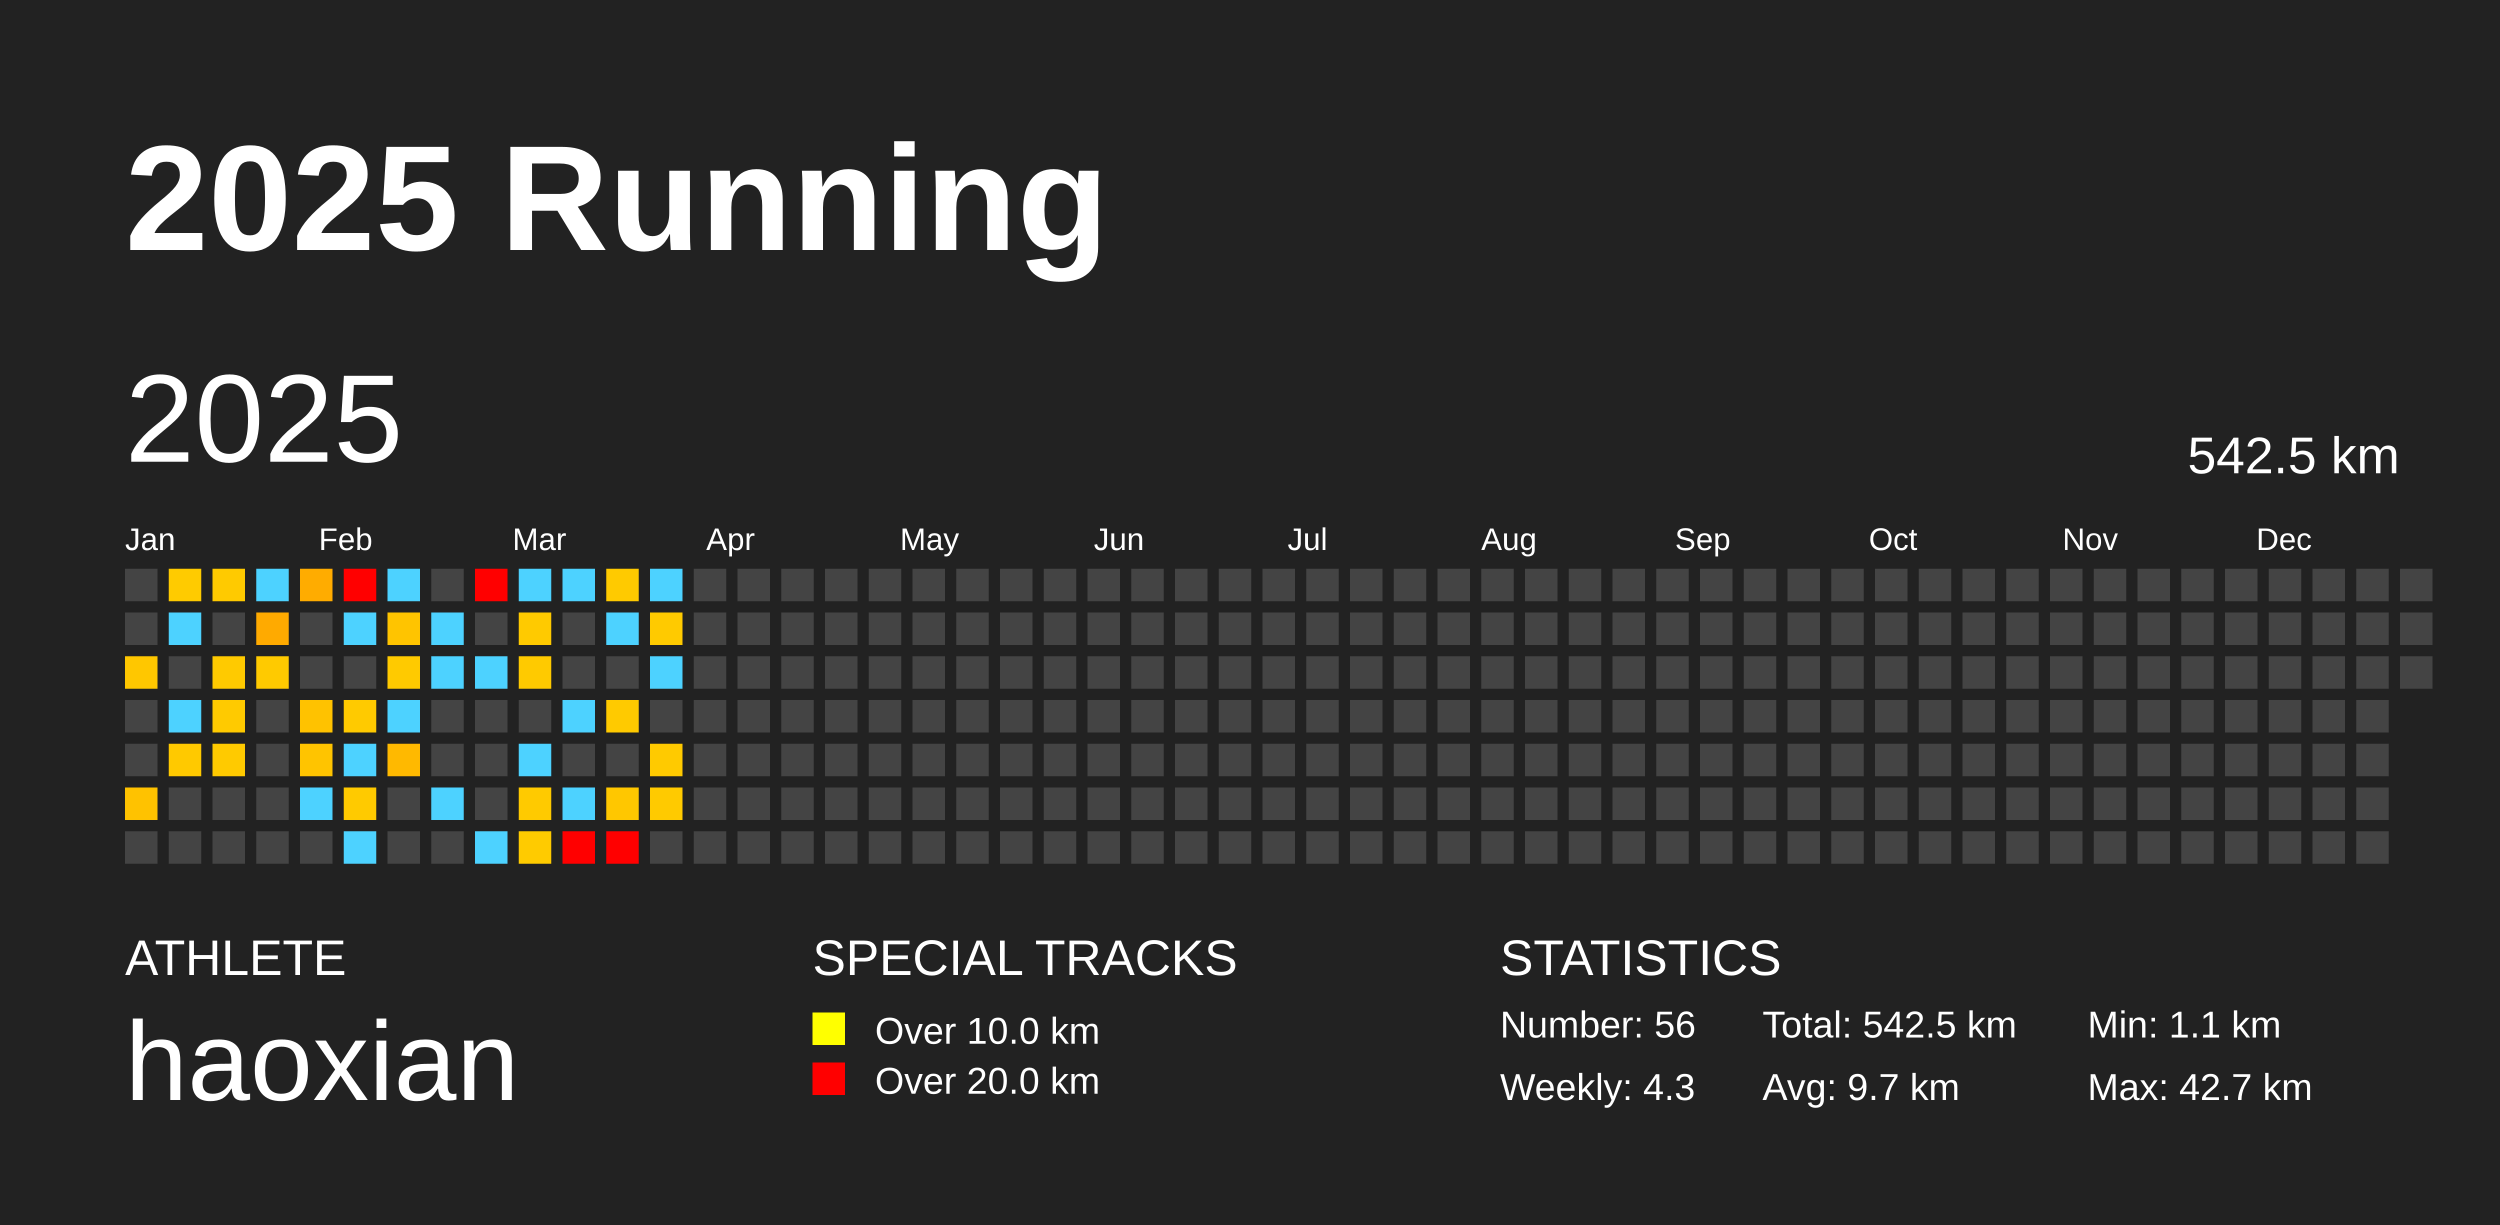
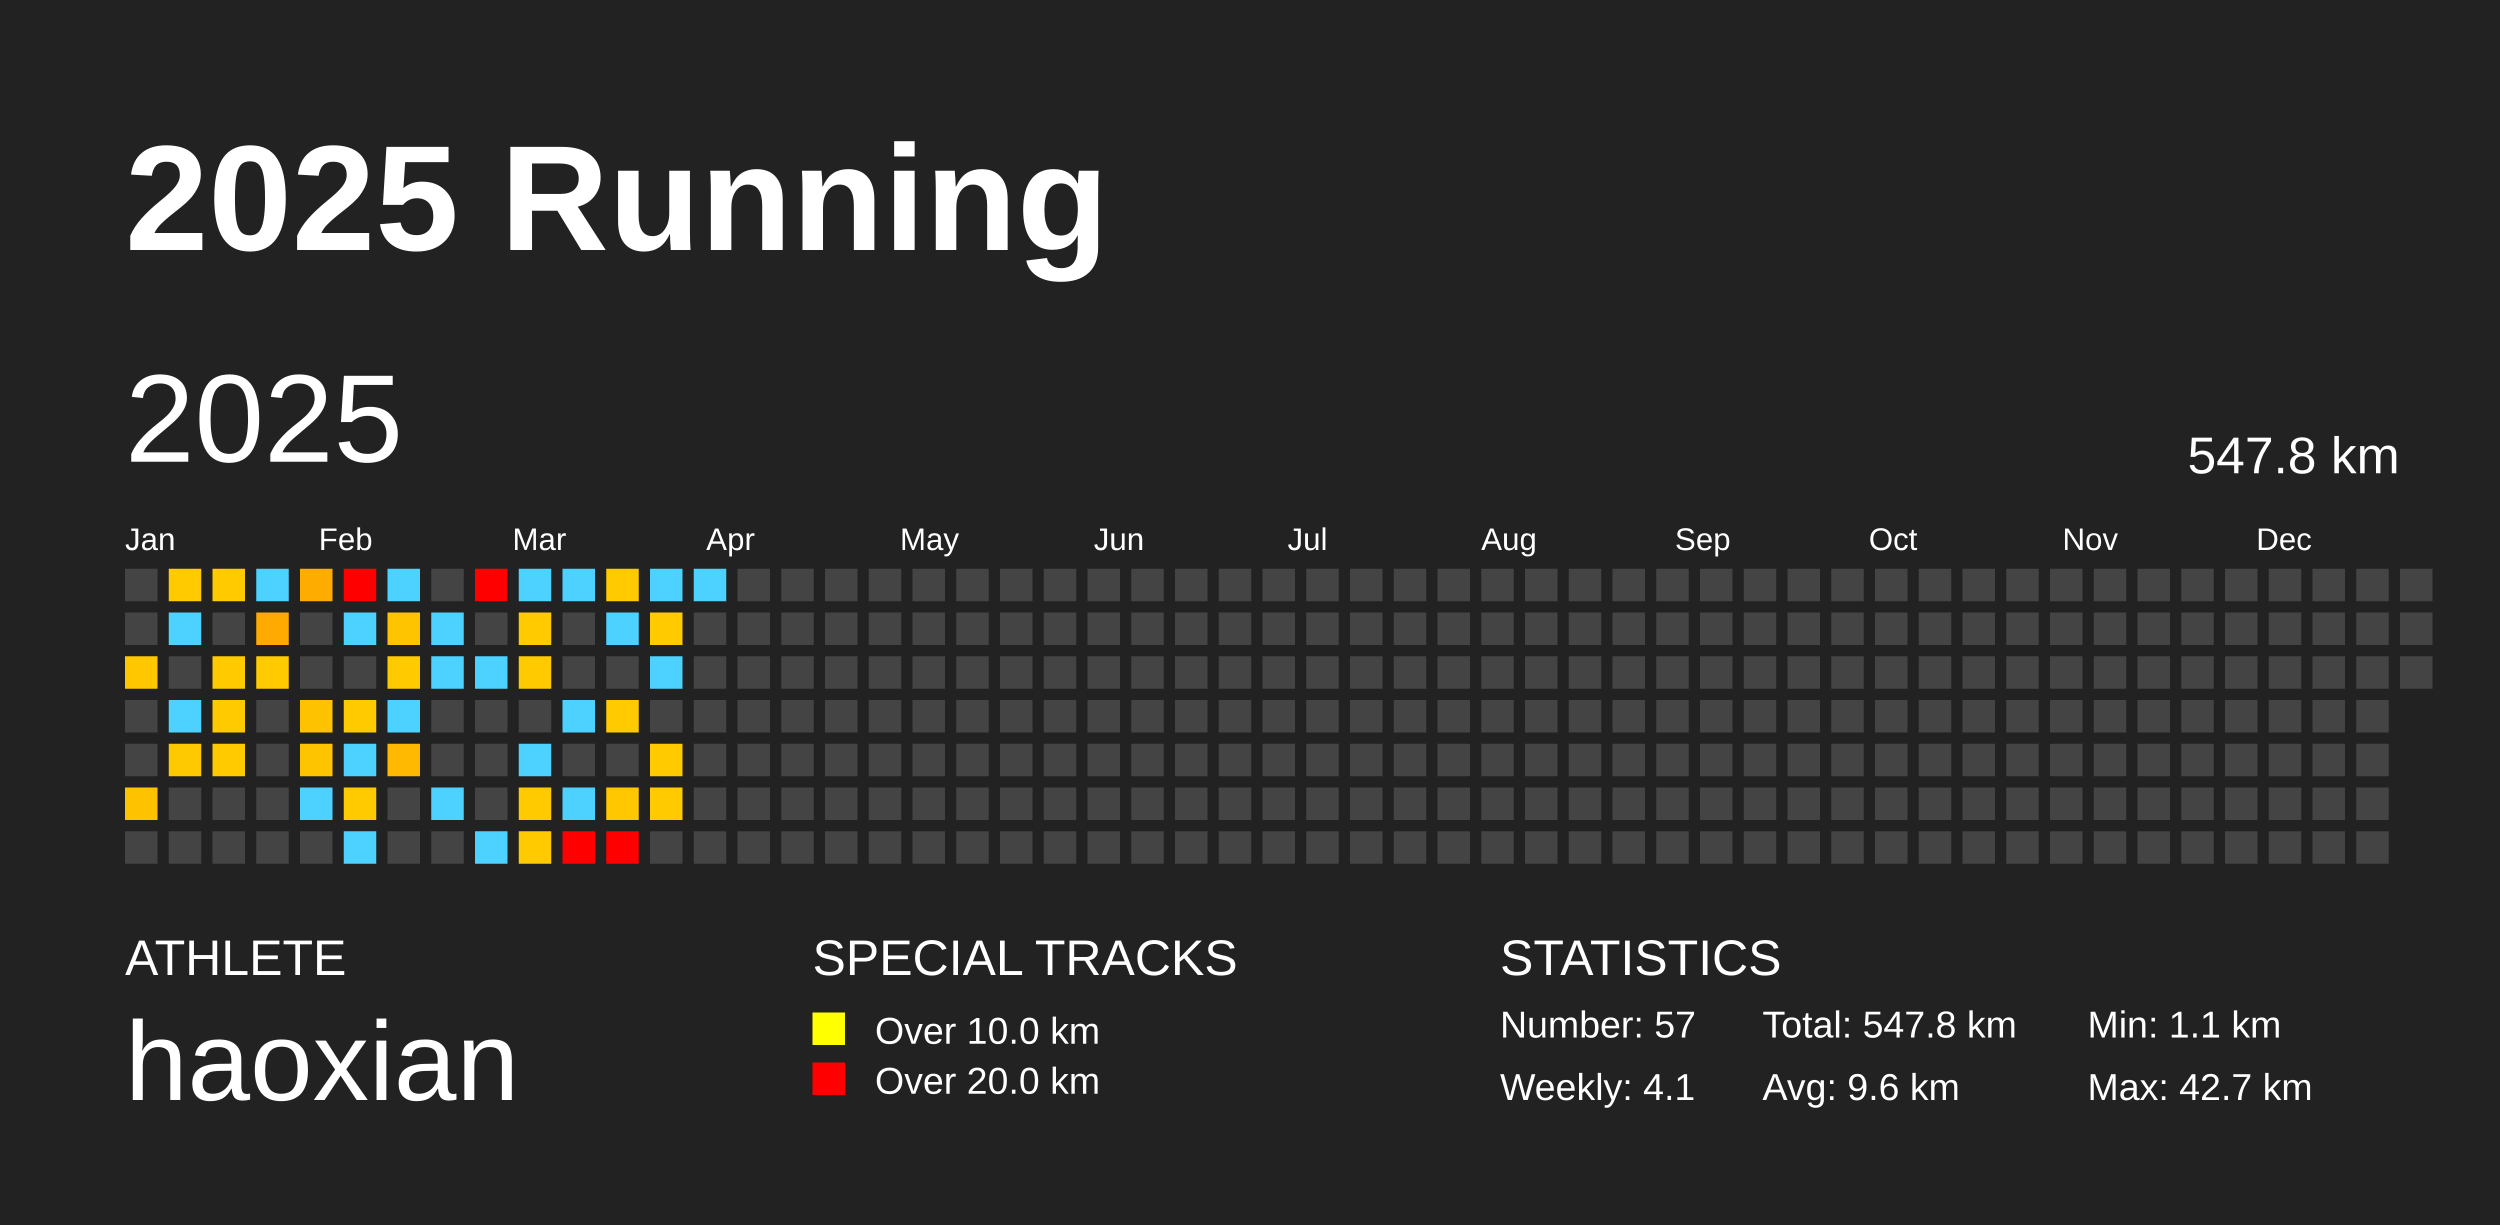
<svg xmlns="http://www.w3.org/2000/svg" baseProfile="full" height="98mm" version="1.1" viewBox="0,0,200,98" width="200mm">
  <defs />
  <rect fill="#222222" height="98" width="200" x="0" y="0" />
  <text fill="#FFFFFF" style="font-size:12px; font-family:Arial; font-weight:bold;" x="10" y="20">2025 Running</text>
  <text fill="#FFFFFF" style="font-size:4px; font-family:Arial" x="10" y="78">ATHLETE</text>
  <text fill="#FFFFFF" style="font-size:9px; font-family:Arial" x="10" y="88">haoxian</text>
  <text fill="#FFFFFF" style="font-size:4px; font-family:Arial" x="65" y="78">SPECIAL TRACKS</text>
  <rect fill="yellow" height="2.6" width="2.6" x="65" y="81" />
  <text fill="#FFFFFF" style="font-size:3px; font-family:Arial" x="70" y="83.5">Over 10.0 km</text>
  <rect fill="red" height="2.6" width="2.6" x="65" y="85" />
  <text fill="#FFFFFF" style="font-size:3px; font-family:Arial" x="70" y="87.5">Over 20.0 km</text>
  <text fill="#FFFFFF" style="font-size:4px; font-family:Arial" x="120" y="78">STATISTICS</text>
-   <text fill="#FFFFFF" style="font-size:3px; font-family:Arial" x="120" y="83">Number: 56</text>
-   <text fill="#FFFFFF" style="font-size:3px; font-family:Arial" x="120" y="88">Weekly: 4.3</text>
-   <text fill="#FFFFFF" style="font-size:3px; font-family:Arial" x="141" y="83">Total: 542.5 km</text>
-   <text fill="#FFFFFF" style="font-size:3px; font-family:Arial" x="141" y="88">Avg: 9.7 km</text>
+   <text fill="#FFFFFF" style="font-size:3px; font-family:Arial" x="120" y="83">Number: 57</text>
+   <text fill="#FFFFFF" style="font-size:3px; font-family:Arial" x="120" y="88">Weekly: 4.1</text>
+   <text fill="#FFFFFF" style="font-size:3px; font-family:Arial" x="141" y="83">Total: 547.8 km</text>
+   <text fill="#FFFFFF" style="font-size:3px; font-family:Arial" x="141" y="88">Avg: 9.6 km</text>
  <text fill="#FFFFFF" style="font-size:3px; font-family:Arial" x="167" y="83">Min: 1.1 km</text>
  <text fill="#FFFFFF" style="font-size:3px; font-family:Arial" x="167" y="88">Max: 42.7 km</text>
  <text dominant-baseline="hanging" fill="#FFFFFF" style="font-size:10.0px; font-family:Arial;" x="10" y="30">2025</text>
-   <text dominant-baseline="hanging" fill="#FFFFFF" style="font-size:4.125px; font-family:Arial;" x="175" y="35">542.5 km</text>
+   <text dominant-baseline="hanging" fill="#FFFFFF" style="font-size:4.125px; font-family:Arial;" x="175" y="35">547.8 km</text>
  <text fill="#FFFFFF" style="font-size:2.5px; font-family:Arial" x="10.0" y="44">Jan</text>
  <text fill="#FFFFFF" style="font-size:2.5px; font-family:Arial" x="25.5" y="44">Feb</text>
  <text fill="#FFFFFF" style="font-size:2.5px; font-family:Arial" x="41.0" y="44">Mar</text>
  <text fill="#FFFFFF" style="font-size:2.5px; font-family:Arial" x="56.5" y="44">Apr</text>
  <text fill="#FFFFFF" style="font-size:2.5px; font-family:Arial" x="72.0" y="44">May</text>
  <text fill="#FFFFFF" style="font-size:2.5px; font-family:Arial" x="87.5" y="44">Jun</text>
  <text fill="#FFFFFF" style="font-size:2.5px; font-family:Arial" x="103.0" y="44">Jul</text>
  <text fill="#FFFFFF" style="font-size:2.5px; font-family:Arial" x="118.5" y="44">Aug</text>
  <text fill="#FFFFFF" style="font-size:2.5px; font-family:Arial" x="134.0" y="44">Sep</text>
  <text fill="#FFFFFF" style="font-size:2.5px; font-family:Arial" x="149.5" y="44">Oct</text>
  <text fill="#FFFFFF" style="font-size:2.5px; font-family:Arial" x="165.0" y="44">Nov</text>
  <text fill="#FFFFFF" style="font-size:2.5px; font-family:Arial" x="180.5" y="44">Dec</text>
  <rect fill="#444444" height="2.6" width="2.6" x="10.0" y="45.5" />
  <rect fill="#444444" height="2.6" width="2.6" x="10.0" y="49.0" />
  <rect fill="#ffc700" height="2.6" width="2.6" x="10.0" y="52.5" />
  <rect fill="#444444" height="2.6" width="2.6" x="10.0" y="56.0" />
  <rect fill="#444444" height="2.6" width="2.6" x="10.0" y="59.5" />
  <rect fill="#ffc200" height="2.6" width="2.6" x="10.0" y="63.0" />
  <rect fill="#444444" height="2.6" width="2.6" x="10.0" y="66.5" />
  <rect fill="#ffcb00" height="2.6" width="2.6" x="13.5" y="45.5" />
  <rect fill="#4dd2ff" height="2.6" width="2.6" x="13.5" y="49.0" />
  <rect fill="#444444" height="2.6" width="2.6" x="13.5" y="52.5" />
  <rect fill="#4dd2ff" height="2.6" width="2.6" x="13.5" y="56.0" />
  <rect fill="#ffc900" height="2.6" width="2.6" x="13.5" y="59.5" />
  <rect fill="#444444" height="2.6" width="2.6" x="13.5" y="63.0" />
  <rect fill="#444444" height="2.6" width="2.6" x="13.5" y="66.5" />
  <rect fill="#ffca00" height="2.6" width="2.6" x="17.0" y="45.5" />
  <rect fill="#444444" height="2.6" width="2.6" x="17.0" y="49.0" />
  <rect fill="#ffca00" height="2.6" width="2.6" x="17.0" y="52.5" />
  <rect fill="#ffca00" height="2.6" width="2.6" x="17.0" y="56.0" />
  <rect fill="#ffca00" height="2.6" width="2.6" x="17.0" y="59.5" />
  <rect fill="#444444" height="2.6" width="2.6" x="17.0" y="63.0" />
  <rect fill="#444444" height="2.6" width="2.6" x="17.0" y="66.5" />
  <rect fill="#4dd2ff" height="2.6" width="2.6" x="20.5" y="45.5" />
  <rect fill="#ffaa00" height="2.6" width="2.6" x="20.5" y="49.0" />
  <rect fill="#ffca00" height="2.6" width="2.6" x="20.5" y="52.5" />
  <rect fill="#444444" height="2.6" width="2.6" x="20.5" y="56.0" />
  <rect fill="#444444" height="2.6" width="2.6" x="20.5" y="59.5" />
  <rect fill="#444444" height="2.6" width="2.6" x="20.5" y="63.0" />
  <rect fill="#444444" height="2.6" width="2.6" x="20.5" y="66.5" />
  <rect fill="#ffac00" height="2.6" width="2.6" x="24.0" y="45.5" />
  <rect fill="#444444" height="2.6" width="2.6" x="24.0" y="49.0" />
  <rect fill="#444444" height="2.6" width="2.6" x="24.0" y="52.5" />
  <rect fill="#ffc200" height="2.6" width="2.6" x="24.0" y="56.0" />
  <rect fill="#ffc400" height="2.6" width="2.6" x="24.0" y="59.5" />
  <rect fill="#4dd2ff" height="2.6" width="2.6" x="24.0" y="63.0" />
  <rect fill="#444444" height="2.6" width="2.6" x="24.0" y="66.5" />
  <rect fill="red" height="2.6" width="2.6" x="27.5" y="45.5" />
  <rect fill="#4dd2ff" height="2.6" width="2.6" x="27.5" y="49.0" />
  <rect fill="#444444" height="2.6" width="2.6" x="27.5" y="52.5" />
  <rect fill="#ffca00" height="2.6" width="2.6" x="27.5" y="56.0" />
  <rect fill="#4dd2ff" height="2.6" width="2.6" x="27.5" y="59.5" />
  <rect fill="#ffca00" height="2.6" width="2.6" x="27.5" y="63.0" />
  <rect fill="#4dd2ff" height="2.6" width="2.6" x="27.5" y="66.5" />
  <rect fill="#4dd2ff" height="2.6" width="2.6" x="31.0" y="45.5" />
  <rect fill="#ffc400" height="2.6" width="2.6" x="31.0" y="49.0" />
  <rect fill="#ffca00" height="2.6" width="2.6" x="31.0" y="52.5" />
  <rect fill="#4dd2ff" height="2.6" width="2.6" x="31.0" y="56.0" />
  <rect fill="#ffb900" height="2.6" width="2.6" x="31.0" y="59.5" />
  <rect fill="#444444" height="2.6" width="2.6" x="31.0" y="63.0" />
  <rect fill="#444444" height="2.6" width="2.6" x="31.0" y="66.5" />
  <rect fill="#444444" height="2.6" width="2.6" x="34.5" y="45.5" />
  <rect fill="#4dd2ff" height="2.6" width="2.6" x="34.5" y="49.0" />
  <rect fill="#4dd2ff" height="2.6" width="2.6" x="34.5" y="52.5" />
  <rect fill="#444444" height="2.6" width="2.6" x="34.5" y="56.0" />
  <rect fill="#444444" height="2.6" width="2.6" x="34.5" y="59.5" />
  <rect fill="#4dd2ff" height="2.6" width="2.6" x="34.5" y="63.0" />
  <rect fill="#444444" height="2.6" width="2.6" x="34.5" y="66.5" />
  <rect fill="red" height="2.6" width="2.6" x="38.0" y="45.5" />
  <rect fill="#444444" height="2.6" width="2.6" x="38.0" y="49.0" />
  <rect fill="#4dd2ff" height="2.6" width="2.6" x="38.0" y="52.5" />
  <rect fill="#444444" height="2.6" width="2.6" x="38.0" y="56.0" />
  <rect fill="#444444" height="2.6" width="2.6" x="38.0" y="59.5" />
  <rect fill="#444444" height="2.6" width="2.6" x="38.0" y="63.0" />
  <rect fill="#4dd2ff" height="2.6" width="2.6" x="38.0" y="66.5" />
  <rect fill="#4dd2ff" height="2.6" width="2.6" x="41.5" y="45.5" />
  <rect fill="#ffca00" height="2.6" width="2.6" x="41.5" y="49.0" />
  <rect fill="#ffca00" height="2.6" width="2.6" x="41.5" y="52.5" />
  <rect fill="#444444" height="2.6" width="2.6" x="41.5" y="56.0" />
  <rect fill="#4dd2ff" height="2.6" width="2.6" x="41.5" y="59.5" />
  <rect fill="#ffca00" height="2.6" width="2.6" x="41.5" y="63.0" />
  <rect fill="#ffcb00" height="2.6" width="2.6" x="41.5" y="66.5" />
  <rect fill="#4dd2ff" height="2.6" width="2.6" x="45.0" y="45.5" />
  <rect fill="#444444" height="2.6" width="2.6" x="45.0" y="49.0" />
  <rect fill="#444444" height="2.6" width="2.6" x="45.0" y="52.5" />
  <rect fill="#4dd2ff" height="2.6" width="2.6" x="45.0" y="56.0" />
  <rect fill="#444444" height="2.6" width="2.6" x="45.0" y="59.5" />
  <rect fill="#4dd2ff" height="2.6" width="2.6" x="45.0" y="63.0" />
  <rect fill="red" height="2.6" width="2.6" x="45.0" y="66.5" />
  <rect fill="#ffca00" height="2.6" width="2.6" x="48.5" y="45.5" />
  <rect fill="#4dd2ff" height="2.6" width="2.6" x="48.5" y="49.0" />
  <rect fill="#444444" height="2.6" width="2.6" x="48.5" y="52.5" />
  <rect fill="#ffca00" height="2.6" width="2.6" x="48.5" y="56.0" />
  <rect fill="#444444" height="2.6" width="2.6" x="48.5" y="59.5" />
  <rect fill="#ffc700" height="2.6" width="2.6" x="48.5" y="63.0" />
  <rect fill="red" height="2.6" width="2.6" x="48.5" y="66.5" />
  <rect fill="#4dd2ff" height="2.6" width="2.6" x="52.0" y="45.5" />
  <rect fill="#ffca00" height="2.6" width="2.6" x="52.0" y="49.0" />
  <rect fill="#4dd2ff" height="2.6" width="2.6" x="52.0" y="52.5" />
  <rect fill="#444444" height="2.6" width="2.6" x="52.0" y="56.0" />
  <rect fill="#ffca00" height="2.6" width="2.6" x="52.0" y="59.5" />
  <rect fill="#ffca00" height="2.6" width="2.6" x="52.0" y="63.0" />
  <rect fill="#444444" height="2.6" width="2.6" x="52.0" y="66.5" />
-   <rect fill="#444444" height="2.6" width="2.6" x="55.5" y="45.5" />
+   <rect fill="#4dd2ff" height="2.6" width="2.6" x="55.5" y="45.5" />
  <rect fill="#444444" height="2.6" width="2.6" x="55.5" y="49.0" />
  <rect fill="#444444" height="2.6" width="2.6" x="55.5" y="52.5" />
  <rect fill="#444444" height="2.6" width="2.6" x="55.5" y="56.0" />
  <rect fill="#444444" height="2.6" width="2.6" x="55.5" y="59.5" />
  <rect fill="#444444" height="2.6" width="2.6" x="55.5" y="63.0" />
  <rect fill="#444444" height="2.6" width="2.6" x="55.5" y="66.5" />
  <rect fill="#444444" height="2.6" width="2.6" x="59.0" y="45.5" />
  <rect fill="#444444" height="2.6" width="2.6" x="59.0" y="49.0" />
  <rect fill="#444444" height="2.6" width="2.6" x="59.0" y="52.5" />
  <rect fill="#444444" height="2.6" width="2.6" x="59.0" y="56.0" />
  <rect fill="#444444" height="2.6" width="2.6" x="59.0" y="59.5" />
  <rect fill="#444444" height="2.6" width="2.6" x="59.0" y="63.0" />
  <rect fill="#444444" height="2.6" width="2.6" x="59.0" y="66.5" />
  <rect fill="#444444" height="2.6" width="2.6" x="62.5" y="45.5" />
  <rect fill="#444444" height="2.6" width="2.6" x="62.5" y="49.0" />
  <rect fill="#444444" height="2.6" width="2.6" x="62.5" y="52.5" />
  <rect fill="#444444" height="2.6" width="2.6" x="62.5" y="56.0" />
  <rect fill="#444444" height="2.6" width="2.6" x="62.5" y="59.5" />
  <rect fill="#444444" height="2.6" width="2.6" x="62.5" y="63.0" />
  <rect fill="#444444" height="2.6" width="2.6" x="62.5" y="66.5" />
  <rect fill="#444444" height="2.6" width="2.6" x="66.0" y="45.5" />
  <rect fill="#444444" height="2.6" width="2.6" x="66.0" y="49.0" />
  <rect fill="#444444" height="2.6" width="2.6" x="66.0" y="52.5" />
  <rect fill="#444444" height="2.6" width="2.6" x="66.0" y="56.0" />
  <rect fill="#444444" height="2.6" width="2.6" x="66.0" y="59.5" />
  <rect fill="#444444" height="2.6" width="2.6" x="66.0" y="63.0" />
  <rect fill="#444444" height="2.6" width="2.6" x="66.0" y="66.5" />
  <rect fill="#444444" height="2.6" width="2.6" x="69.5" y="45.5" />
  <rect fill="#444444" height="2.6" width="2.6" x="69.5" y="49.0" />
  <rect fill="#444444" height="2.6" width="2.6" x="69.5" y="52.5" />
  <rect fill="#444444" height="2.6" width="2.6" x="69.5" y="56.0" />
  <rect fill="#444444" height="2.6" width="2.6" x="69.5" y="59.5" />
  <rect fill="#444444" height="2.6" width="2.6" x="69.5" y="63.0" />
  <rect fill="#444444" height="2.6" width="2.6" x="69.5" y="66.5" />
  <rect fill="#444444" height="2.6" width="2.6" x="73.0" y="45.5" />
  <rect fill="#444444" height="2.6" width="2.6" x="73.0" y="49.0" />
  <rect fill="#444444" height="2.6" width="2.6" x="73.0" y="52.5" />
  <rect fill="#444444" height="2.6" width="2.6" x="73.0" y="56.0" />
  <rect fill="#444444" height="2.6" width="2.6" x="73.0" y="59.5" />
  <rect fill="#444444" height="2.6" width="2.6" x="73.0" y="63.0" />
  <rect fill="#444444" height="2.6" width="2.6" x="73.0" y="66.5" />
  <rect fill="#444444" height="2.6" width="2.6" x="76.5" y="45.5" />
  <rect fill="#444444" height="2.6" width="2.6" x="76.5" y="49.0" />
  <rect fill="#444444" height="2.6" width="2.6" x="76.5" y="52.5" />
  <rect fill="#444444" height="2.6" width="2.6" x="76.5" y="56.0" />
  <rect fill="#444444" height="2.6" width="2.6" x="76.5" y="59.5" />
  <rect fill="#444444" height="2.6" width="2.6" x="76.5" y="63.0" />
  <rect fill="#444444" height="2.6" width="2.6" x="76.5" y="66.5" />
  <rect fill="#444444" height="2.6" width="2.6" x="80.0" y="45.5" />
  <rect fill="#444444" height="2.6" width="2.6" x="80.0" y="49.0" />
  <rect fill="#444444" height="2.6" width="2.6" x="80.0" y="52.5" />
  <rect fill="#444444" height="2.6" width="2.6" x="80.0" y="56.0" />
  <rect fill="#444444" height="2.6" width="2.6" x="80.0" y="59.5" />
  <rect fill="#444444" height="2.6" width="2.6" x="80.0" y="63.0" />
  <rect fill="#444444" height="2.6" width="2.6" x="80.0" y="66.5" />
  <rect fill="#444444" height="2.6" width="2.6" x="83.5" y="45.5" />
  <rect fill="#444444" height="2.6" width="2.6" x="83.5" y="49.0" />
  <rect fill="#444444" height="2.6" width="2.6" x="83.5" y="52.5" />
  <rect fill="#444444" height="2.6" width="2.6" x="83.5" y="56.0" />
  <rect fill="#444444" height="2.6" width="2.6" x="83.5" y="59.5" />
  <rect fill="#444444" height="2.6" width="2.6" x="83.5" y="63.0" />
  <rect fill="#444444" height="2.6" width="2.6" x="83.5" y="66.5" />
  <rect fill="#444444" height="2.6" width="2.6" x="87.0" y="45.5" />
  <rect fill="#444444" height="2.6" width="2.6" x="87.0" y="49.0" />
  <rect fill="#444444" height="2.6" width="2.6" x="87.0" y="52.5" />
  <rect fill="#444444" height="2.6" width="2.6" x="87.0" y="56.0" />
  <rect fill="#444444" height="2.6" width="2.6" x="87.0" y="59.5" />
  <rect fill="#444444" height="2.6" width="2.6" x="87.0" y="63.0" />
  <rect fill="#444444" height="2.6" width="2.6" x="87.0" y="66.5" />
  <rect fill="#444444" height="2.6" width="2.6" x="90.5" y="45.5" />
  <rect fill="#444444" height="2.6" width="2.6" x="90.5" y="49.0" />
  <rect fill="#444444" height="2.6" width="2.6" x="90.5" y="52.5" />
  <rect fill="#444444" height="2.6" width="2.6" x="90.5" y="56.0" />
  <rect fill="#444444" height="2.6" width="2.6" x="90.5" y="59.5" />
  <rect fill="#444444" height="2.6" width="2.6" x="90.5" y="63.0" />
  <rect fill="#444444" height="2.6" width="2.6" x="90.5" y="66.5" />
  <rect fill="#444444" height="2.6" width="2.6" x="94.0" y="45.5" />
  <rect fill="#444444" height="2.6" width="2.6" x="94.0" y="49.0" />
  <rect fill="#444444" height="2.6" width="2.6" x="94.0" y="52.5" />
  <rect fill="#444444" height="2.6" width="2.6" x="94.0" y="56.0" />
  <rect fill="#444444" height="2.6" width="2.6" x="94.0" y="59.5" />
  <rect fill="#444444" height="2.6" width="2.6" x="94.0" y="63.0" />
  <rect fill="#444444" height="2.6" width="2.6" x="94.0" y="66.5" />
  <rect fill="#444444" height="2.6" width="2.6" x="97.5" y="45.5" />
  <rect fill="#444444" height="2.6" width="2.6" x="97.5" y="49.0" />
  <rect fill="#444444" height="2.6" width="2.6" x="97.5" y="52.5" />
  <rect fill="#444444" height="2.6" width="2.6" x="97.5" y="56.0" />
  <rect fill="#444444" height="2.6" width="2.6" x="97.5" y="59.5" />
  <rect fill="#444444" height="2.6" width="2.6" x="97.5" y="63.0" />
  <rect fill="#444444" height="2.6" width="2.6" x="97.5" y="66.5" />
  <rect fill="#444444" height="2.6" width="2.6" x="101.0" y="45.5" />
  <rect fill="#444444" height="2.6" width="2.6" x="101.0" y="49.0" />
  <rect fill="#444444" height="2.6" width="2.6" x="101.0" y="52.5" />
  <rect fill="#444444" height="2.6" width="2.6" x="101.0" y="56.0" />
  <rect fill="#444444" height="2.6" width="2.6" x="101.0" y="59.5" />
  <rect fill="#444444" height="2.6" width="2.6" x="101.0" y="63.0" />
  <rect fill="#444444" height="2.6" width="2.6" x="101.0" y="66.5" />
  <rect fill="#444444" height="2.6" width="2.6" x="104.5" y="45.5" />
  <rect fill="#444444" height="2.6" width="2.6" x="104.5" y="49.0" />
  <rect fill="#444444" height="2.6" width="2.6" x="104.5" y="52.5" />
  <rect fill="#444444" height="2.6" width="2.6" x="104.5" y="56.0" />
  <rect fill="#444444" height="2.6" width="2.6" x="104.5" y="59.5" />
  <rect fill="#444444" height="2.6" width="2.6" x="104.5" y="63.0" />
  <rect fill="#444444" height="2.6" width="2.6" x="104.5" y="66.5" />
  <rect fill="#444444" height="2.6" width="2.6" x="108.0" y="45.5" />
  <rect fill="#444444" height="2.6" width="2.6" x="108.0" y="49.0" />
  <rect fill="#444444" height="2.6" width="2.6" x="108.0" y="52.5" />
  <rect fill="#444444" height="2.6" width="2.6" x="108.0" y="56.0" />
  <rect fill="#444444" height="2.6" width="2.6" x="108.0" y="59.5" />
  <rect fill="#444444" height="2.6" width="2.6" x="108.0" y="63.0" />
  <rect fill="#444444" height="2.6" width="2.6" x="108.0" y="66.5" />
  <rect fill="#444444" height="2.6" width="2.6" x="111.5" y="45.5" />
  <rect fill="#444444" height="2.6" width="2.6" x="111.5" y="49.0" />
  <rect fill="#444444" height="2.6" width="2.6" x="111.5" y="52.5" />
  <rect fill="#444444" height="2.6" width="2.6" x="111.5" y="56.0" />
  <rect fill="#444444" height="2.6" width="2.6" x="111.5" y="59.5" />
  <rect fill="#444444" height="2.6" width="2.6" x="111.5" y="63.0" />
  <rect fill="#444444" height="2.6" width="2.6" x="111.5" y="66.5" />
  <rect fill="#444444" height="2.6" width="2.6" x="115.0" y="45.5" />
  <rect fill="#444444" height="2.6" width="2.6" x="115.0" y="49.0" />
  <rect fill="#444444" height="2.6" width="2.6" x="115.0" y="52.5" />
  <rect fill="#444444" height="2.6" width="2.6" x="115.0" y="56.0" />
  <rect fill="#444444" height="2.6" width="2.6" x="115.0" y="59.5" />
  <rect fill="#444444" height="2.6" width="2.6" x="115.0" y="63.0" />
  <rect fill="#444444" height="2.6" width="2.6" x="115.0" y="66.5" />
  <rect fill="#444444" height="2.6" width="2.6" x="118.5" y="45.5" />
  <rect fill="#444444" height="2.6" width="2.6" x="118.5" y="49.0" />
  <rect fill="#444444" height="2.6" width="2.6" x="118.5" y="52.5" />
  <rect fill="#444444" height="2.6" width="2.6" x="118.5" y="56.0" />
  <rect fill="#444444" height="2.6" width="2.6" x="118.5" y="59.5" />
  <rect fill="#444444" height="2.6" width="2.6" x="118.5" y="63.0" />
  <rect fill="#444444" height="2.6" width="2.6" x="118.5" y="66.5" />
  <rect fill="#444444" height="2.6" width="2.6" x="122.0" y="45.5" />
  <rect fill="#444444" height="2.6" width="2.6" x="122.0" y="49.0" />
  <rect fill="#444444" height="2.6" width="2.6" x="122.0" y="52.5" />
  <rect fill="#444444" height="2.6" width="2.6" x="122.0" y="56.0" />
  <rect fill="#444444" height="2.6" width="2.6" x="122.0" y="59.5" />
  <rect fill="#444444" height="2.6" width="2.6" x="122.0" y="63.0" />
  <rect fill="#444444" height="2.6" width="2.6" x="122.0" y="66.5" />
  <rect fill="#444444" height="2.6" width="2.6" x="125.5" y="45.5" />
  <rect fill="#444444" height="2.6" width="2.6" x="125.5" y="49.0" />
  <rect fill="#444444" height="2.6" width="2.6" x="125.5" y="52.5" />
  <rect fill="#444444" height="2.6" width="2.6" x="125.5" y="56.0" />
  <rect fill="#444444" height="2.6" width="2.6" x="125.5" y="59.5" />
  <rect fill="#444444" height="2.6" width="2.6" x="125.5" y="63.0" />
  <rect fill="#444444" height="2.6" width="2.6" x="125.5" y="66.5" />
  <rect fill="#444444" height="2.6" width="2.6" x="129.0" y="45.5" />
  <rect fill="#444444" height="2.6" width="2.6" x="129.0" y="49.0" />
  <rect fill="#444444" height="2.6" width="2.6" x="129.0" y="52.5" />
  <rect fill="#444444" height="2.6" width="2.6" x="129.0" y="56.0" />
  <rect fill="#444444" height="2.6" width="2.6" x="129.0" y="59.5" />
  <rect fill="#444444" height="2.6" width="2.6" x="129.0" y="63.0" />
  <rect fill="#444444" height="2.6" width="2.6" x="129.0" y="66.5" />
  <rect fill="#444444" height="2.6" width="2.6" x="132.5" y="45.5" />
  <rect fill="#444444" height="2.6" width="2.6" x="132.5" y="49.0" />
  <rect fill="#444444" height="2.6" width="2.6" x="132.5" y="52.5" />
  <rect fill="#444444" height="2.6" width="2.6" x="132.5" y="56.0" />
  <rect fill="#444444" height="2.6" width="2.6" x="132.5" y="59.5" />
  <rect fill="#444444" height="2.6" width="2.6" x="132.5" y="63.0" />
  <rect fill="#444444" height="2.6" width="2.6" x="132.5" y="66.5" />
  <rect fill="#444444" height="2.6" width="2.6" x="136.0" y="45.5" />
  <rect fill="#444444" height="2.6" width="2.6" x="136.0" y="49.0" />
  <rect fill="#444444" height="2.6" width="2.6" x="136.0" y="52.5" />
  <rect fill="#444444" height="2.6" width="2.6" x="136.0" y="56.0" />
  <rect fill="#444444" height="2.6" width="2.6" x="136.0" y="59.5" />
  <rect fill="#444444" height="2.6" width="2.6" x="136.0" y="63.0" />
  <rect fill="#444444" height="2.6" width="2.6" x="136.0" y="66.5" />
  <rect fill="#444444" height="2.6" width="2.6" x="139.5" y="45.5" />
  <rect fill="#444444" height="2.6" width="2.6" x="139.5" y="49.0" />
  <rect fill="#444444" height="2.6" width="2.6" x="139.5" y="52.5" />
  <rect fill="#444444" height="2.6" width="2.6" x="139.5" y="56.0" />
  <rect fill="#444444" height="2.6" width="2.6" x="139.5" y="59.5" />
  <rect fill="#444444" height="2.6" width="2.6" x="139.5" y="63.0" />
  <rect fill="#444444" height="2.6" width="2.6" x="139.5" y="66.5" />
  <rect fill="#444444" height="2.6" width="2.6" x="143.0" y="45.5" />
  <rect fill="#444444" height="2.6" width="2.6" x="143.0" y="49.0" />
  <rect fill="#444444" height="2.6" width="2.6" x="143.0" y="52.5" />
  <rect fill="#444444" height="2.6" width="2.6" x="143.0" y="56.0" />
  <rect fill="#444444" height="2.6" width="2.6" x="143.0" y="59.5" />
  <rect fill="#444444" height="2.6" width="2.6" x="143.0" y="63.0" />
  <rect fill="#444444" height="2.6" width="2.6" x="143.0" y="66.5" />
  <rect fill="#444444" height="2.6" width="2.6" x="146.5" y="45.5" />
  <rect fill="#444444" height="2.6" width="2.6" x="146.5" y="49.0" />
  <rect fill="#444444" height="2.6" width="2.6" x="146.5" y="52.5" />
  <rect fill="#444444" height="2.6" width="2.6" x="146.5" y="56.0" />
  <rect fill="#444444" height="2.6" width="2.6" x="146.5" y="59.5" />
  <rect fill="#444444" height="2.6" width="2.6" x="146.5" y="63.0" />
  <rect fill="#444444" height="2.6" width="2.6" x="146.5" y="66.5" />
  <rect fill="#444444" height="2.6" width="2.6" x="150.0" y="45.5" />
  <rect fill="#444444" height="2.6" width="2.6" x="150.0" y="49.0" />
  <rect fill="#444444" height="2.6" width="2.6" x="150.0" y="52.5" />
  <rect fill="#444444" height="2.6" width="2.6" x="150.0" y="56.0" />
  <rect fill="#444444" height="2.6" width="2.6" x="150.0" y="59.5" />
  <rect fill="#444444" height="2.6" width="2.6" x="150.0" y="63.0" />
  <rect fill="#444444" height="2.6" width="2.6" x="150.0" y="66.5" />
  <rect fill="#444444" height="2.6" width="2.6" x="153.5" y="45.5" />
  <rect fill="#444444" height="2.6" width="2.6" x="153.5" y="49.0" />
  <rect fill="#444444" height="2.6" width="2.6" x="153.5" y="52.5" />
  <rect fill="#444444" height="2.6" width="2.6" x="153.5" y="56.0" />
  <rect fill="#444444" height="2.6" width="2.6" x="153.5" y="59.5" />
  <rect fill="#444444" height="2.6" width="2.6" x="153.5" y="63.0" />
  <rect fill="#444444" height="2.6" width="2.6" x="153.5" y="66.5" />
  <rect fill="#444444" height="2.6" width="2.6" x="157.0" y="45.5" />
  <rect fill="#444444" height="2.6" width="2.6" x="157.0" y="49.0" />
  <rect fill="#444444" height="2.6" width="2.6" x="157.0" y="52.5" />
  <rect fill="#444444" height="2.6" width="2.6" x="157.0" y="56.0" />
  <rect fill="#444444" height="2.6" width="2.6" x="157.0" y="59.5" />
  <rect fill="#444444" height="2.6" width="2.6" x="157.0" y="63.0" />
  <rect fill="#444444" height="2.6" width="2.6" x="157.0" y="66.5" />
  <rect fill="#444444" height="2.6" width="2.6" x="160.5" y="45.5" />
  <rect fill="#444444" height="2.6" width="2.6" x="160.5" y="49.0" />
  <rect fill="#444444" height="2.6" width="2.6" x="160.5" y="52.5" />
  <rect fill="#444444" height="2.6" width="2.6" x="160.5" y="56.0" />
  <rect fill="#444444" height="2.6" width="2.6" x="160.5" y="59.5" />
  <rect fill="#444444" height="2.6" width="2.6" x="160.5" y="63.0" />
  <rect fill="#444444" height="2.6" width="2.6" x="160.5" y="66.5" />
  <rect fill="#444444" height="2.6" width="2.6" x="164.0" y="45.5" />
  <rect fill="#444444" height="2.6" width="2.6" x="164.0" y="49.0" />
  <rect fill="#444444" height="2.6" width="2.6" x="164.0" y="52.5" />
  <rect fill="#444444" height="2.6" width="2.6" x="164.0" y="56.0" />
  <rect fill="#444444" height="2.6" width="2.6" x="164.0" y="59.5" />
  <rect fill="#444444" height="2.6" width="2.6" x="164.0" y="63.0" />
  <rect fill="#444444" height="2.6" width="2.6" x="164.0" y="66.5" />
  <rect fill="#444444" height="2.6" width="2.6" x="167.5" y="45.5" />
  <rect fill="#444444" height="2.6" width="2.6" x="167.5" y="49.0" />
  <rect fill="#444444" height="2.6" width="2.6" x="167.5" y="52.5" />
  <rect fill="#444444" height="2.6" width="2.6" x="167.5" y="56.0" />
  <rect fill="#444444" height="2.6" width="2.6" x="167.5" y="59.5" />
  <rect fill="#444444" height="2.6" width="2.6" x="167.5" y="63.0" />
  <rect fill="#444444" height="2.6" width="2.6" x="167.5" y="66.5" />
  <rect fill="#444444" height="2.6" width="2.6" x="171.0" y="45.5" />
  <rect fill="#444444" height="2.6" width="2.6" x="171.0" y="49.0" />
  <rect fill="#444444" height="2.6" width="2.6" x="171.0" y="52.5" />
  <rect fill="#444444" height="2.6" width="2.6" x="171.0" y="56.0" />
  <rect fill="#444444" height="2.6" width="2.6" x="171.0" y="59.5" />
  <rect fill="#444444" height="2.6" width="2.6" x="171.0" y="63.0" />
  <rect fill="#444444" height="2.6" width="2.6" x="171.0" y="66.5" />
  <rect fill="#444444" height="2.6" width="2.6" x="174.5" y="45.5" />
  <rect fill="#444444" height="2.6" width="2.6" x="174.5" y="49.0" />
  <rect fill="#444444" height="2.6" width="2.6" x="174.5" y="52.5" />
  <rect fill="#444444" height="2.6" width="2.6" x="174.5" y="56.0" />
  <rect fill="#444444" height="2.6" width="2.6" x="174.5" y="59.5" />
  <rect fill="#444444" height="2.6" width="2.6" x="174.5" y="63.0" />
  <rect fill="#444444" height="2.6" width="2.6" x="174.5" y="66.5" />
  <rect fill="#444444" height="2.6" width="2.6" x="178.0" y="45.5" />
  <rect fill="#444444" height="2.6" width="2.6" x="178.0" y="49.0" />
  <rect fill="#444444" height="2.6" width="2.6" x="178.0" y="52.5" />
  <rect fill="#444444" height="2.6" width="2.6" x="178.0" y="56.0" />
  <rect fill="#444444" height="2.6" width="2.6" x="178.0" y="59.5" />
  <rect fill="#444444" height="2.6" width="2.6" x="178.0" y="63.0" />
  <rect fill="#444444" height="2.6" width="2.6" x="178.0" y="66.5" />
  <rect fill="#444444" height="2.6" width="2.6" x="181.5" y="45.5" />
  <rect fill="#444444" height="2.6" width="2.6" x="181.5" y="49.0" />
  <rect fill="#444444" height="2.6" width="2.6" x="181.5" y="52.5" />
  <rect fill="#444444" height="2.6" width="2.6" x="181.5" y="56.0" />
  <rect fill="#444444" height="2.6" width="2.6" x="181.5" y="59.5" />
  <rect fill="#444444" height="2.6" width="2.6" x="181.5" y="63.0" />
  <rect fill="#444444" height="2.6" width="2.6" x="181.5" y="66.5" />
  <rect fill="#444444" height="2.6" width="2.6" x="185.0" y="45.5" />
  <rect fill="#444444" height="2.6" width="2.6" x="185.0" y="49.0" />
  <rect fill="#444444" height="2.6" width="2.6" x="185.0" y="52.5" />
  <rect fill="#444444" height="2.6" width="2.6" x="185.0" y="56.0" />
  <rect fill="#444444" height="2.6" width="2.6" x="185.0" y="59.5" />
  <rect fill="#444444" height="2.6" width="2.6" x="185.0" y="63.0" />
  <rect fill="#444444" height="2.6" width="2.6" x="185.0" y="66.5" />
  <rect fill="#444444" height="2.6" width="2.6" x="188.5" y="45.5" />
  <rect fill="#444444" height="2.6" width="2.6" x="188.5" y="49.0" />
  <rect fill="#444444" height="2.6" width="2.6" x="188.5" y="52.5" />
  <rect fill="#444444" height="2.6" width="2.6" x="188.5" y="56.0" />
  <rect fill="#444444" height="2.6" width="2.6" x="188.5" y="59.5" />
  <rect fill="#444444" height="2.6" width="2.6" x="188.5" y="63.0" />
  <rect fill="#444444" height="2.6" width="2.6" x="188.5" y="66.5" />
  <rect fill="#444444" height="2.6" width="2.6" x="192.0" y="45.5" />
  <rect fill="#444444" height="2.6" width="2.6" x="192.0" y="49.0" />
  <rect fill="#444444" height="2.6" width="2.6" x="192.0" y="52.5" />
</svg>
